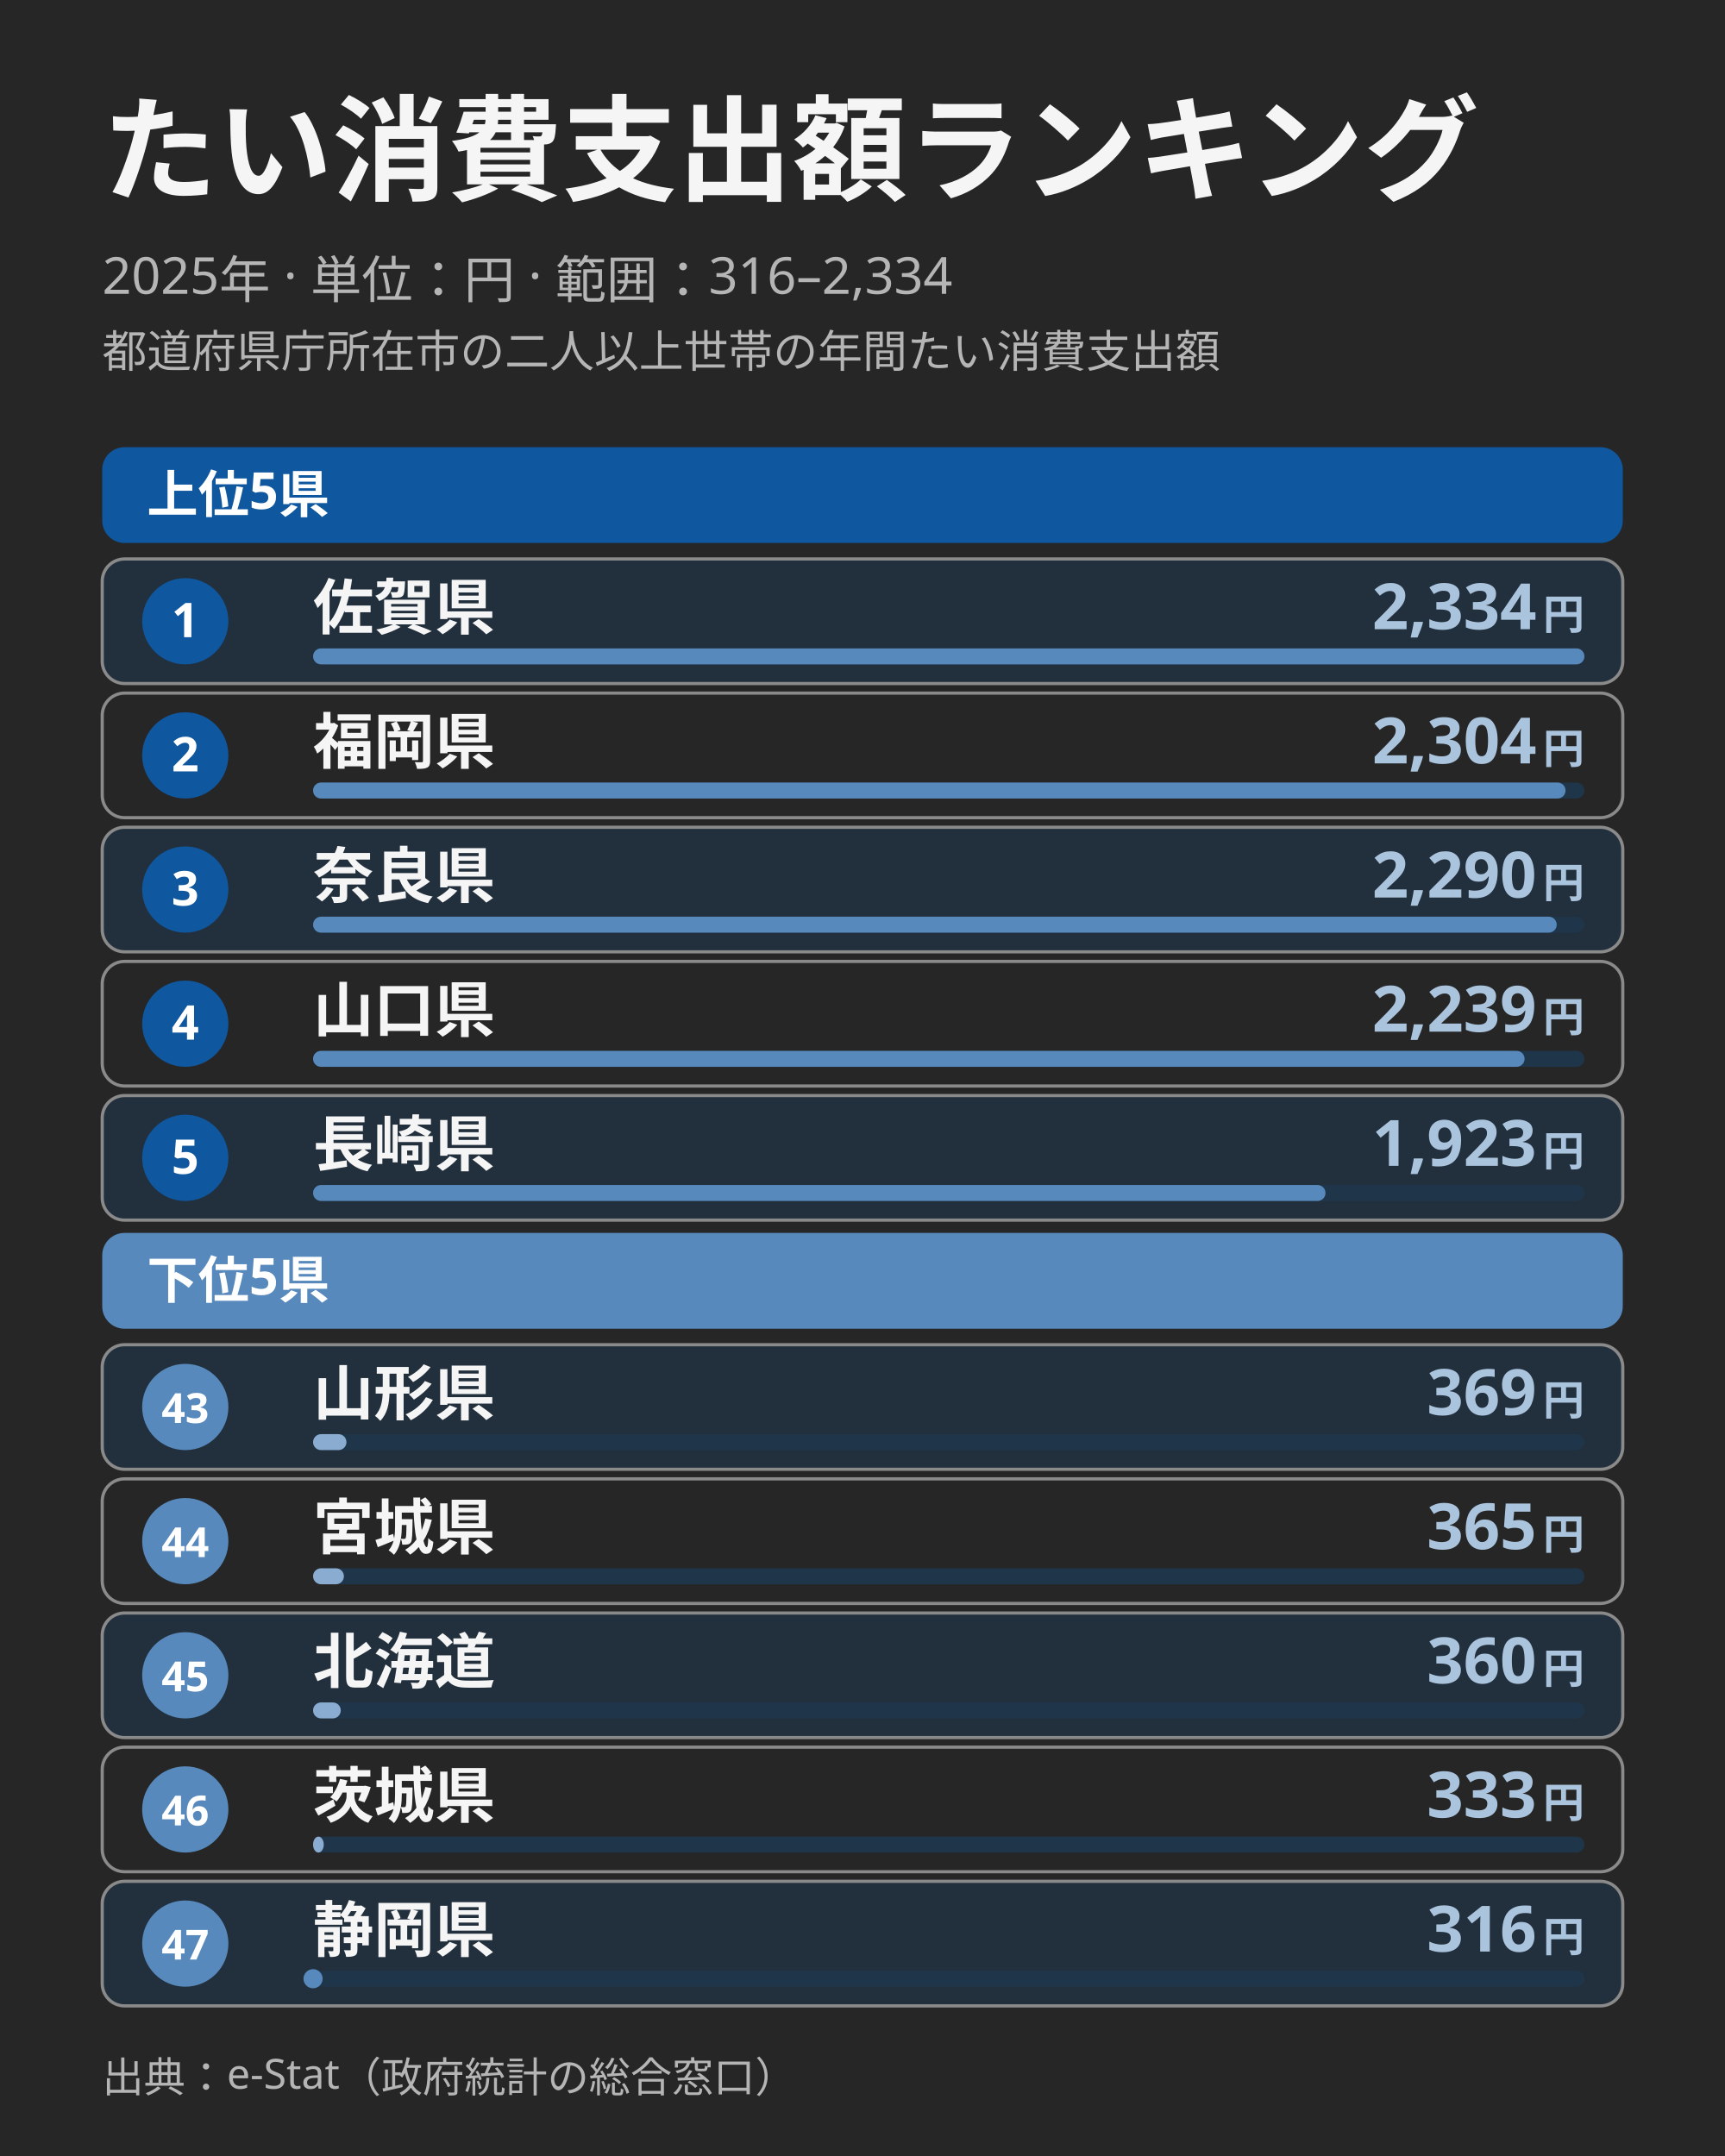
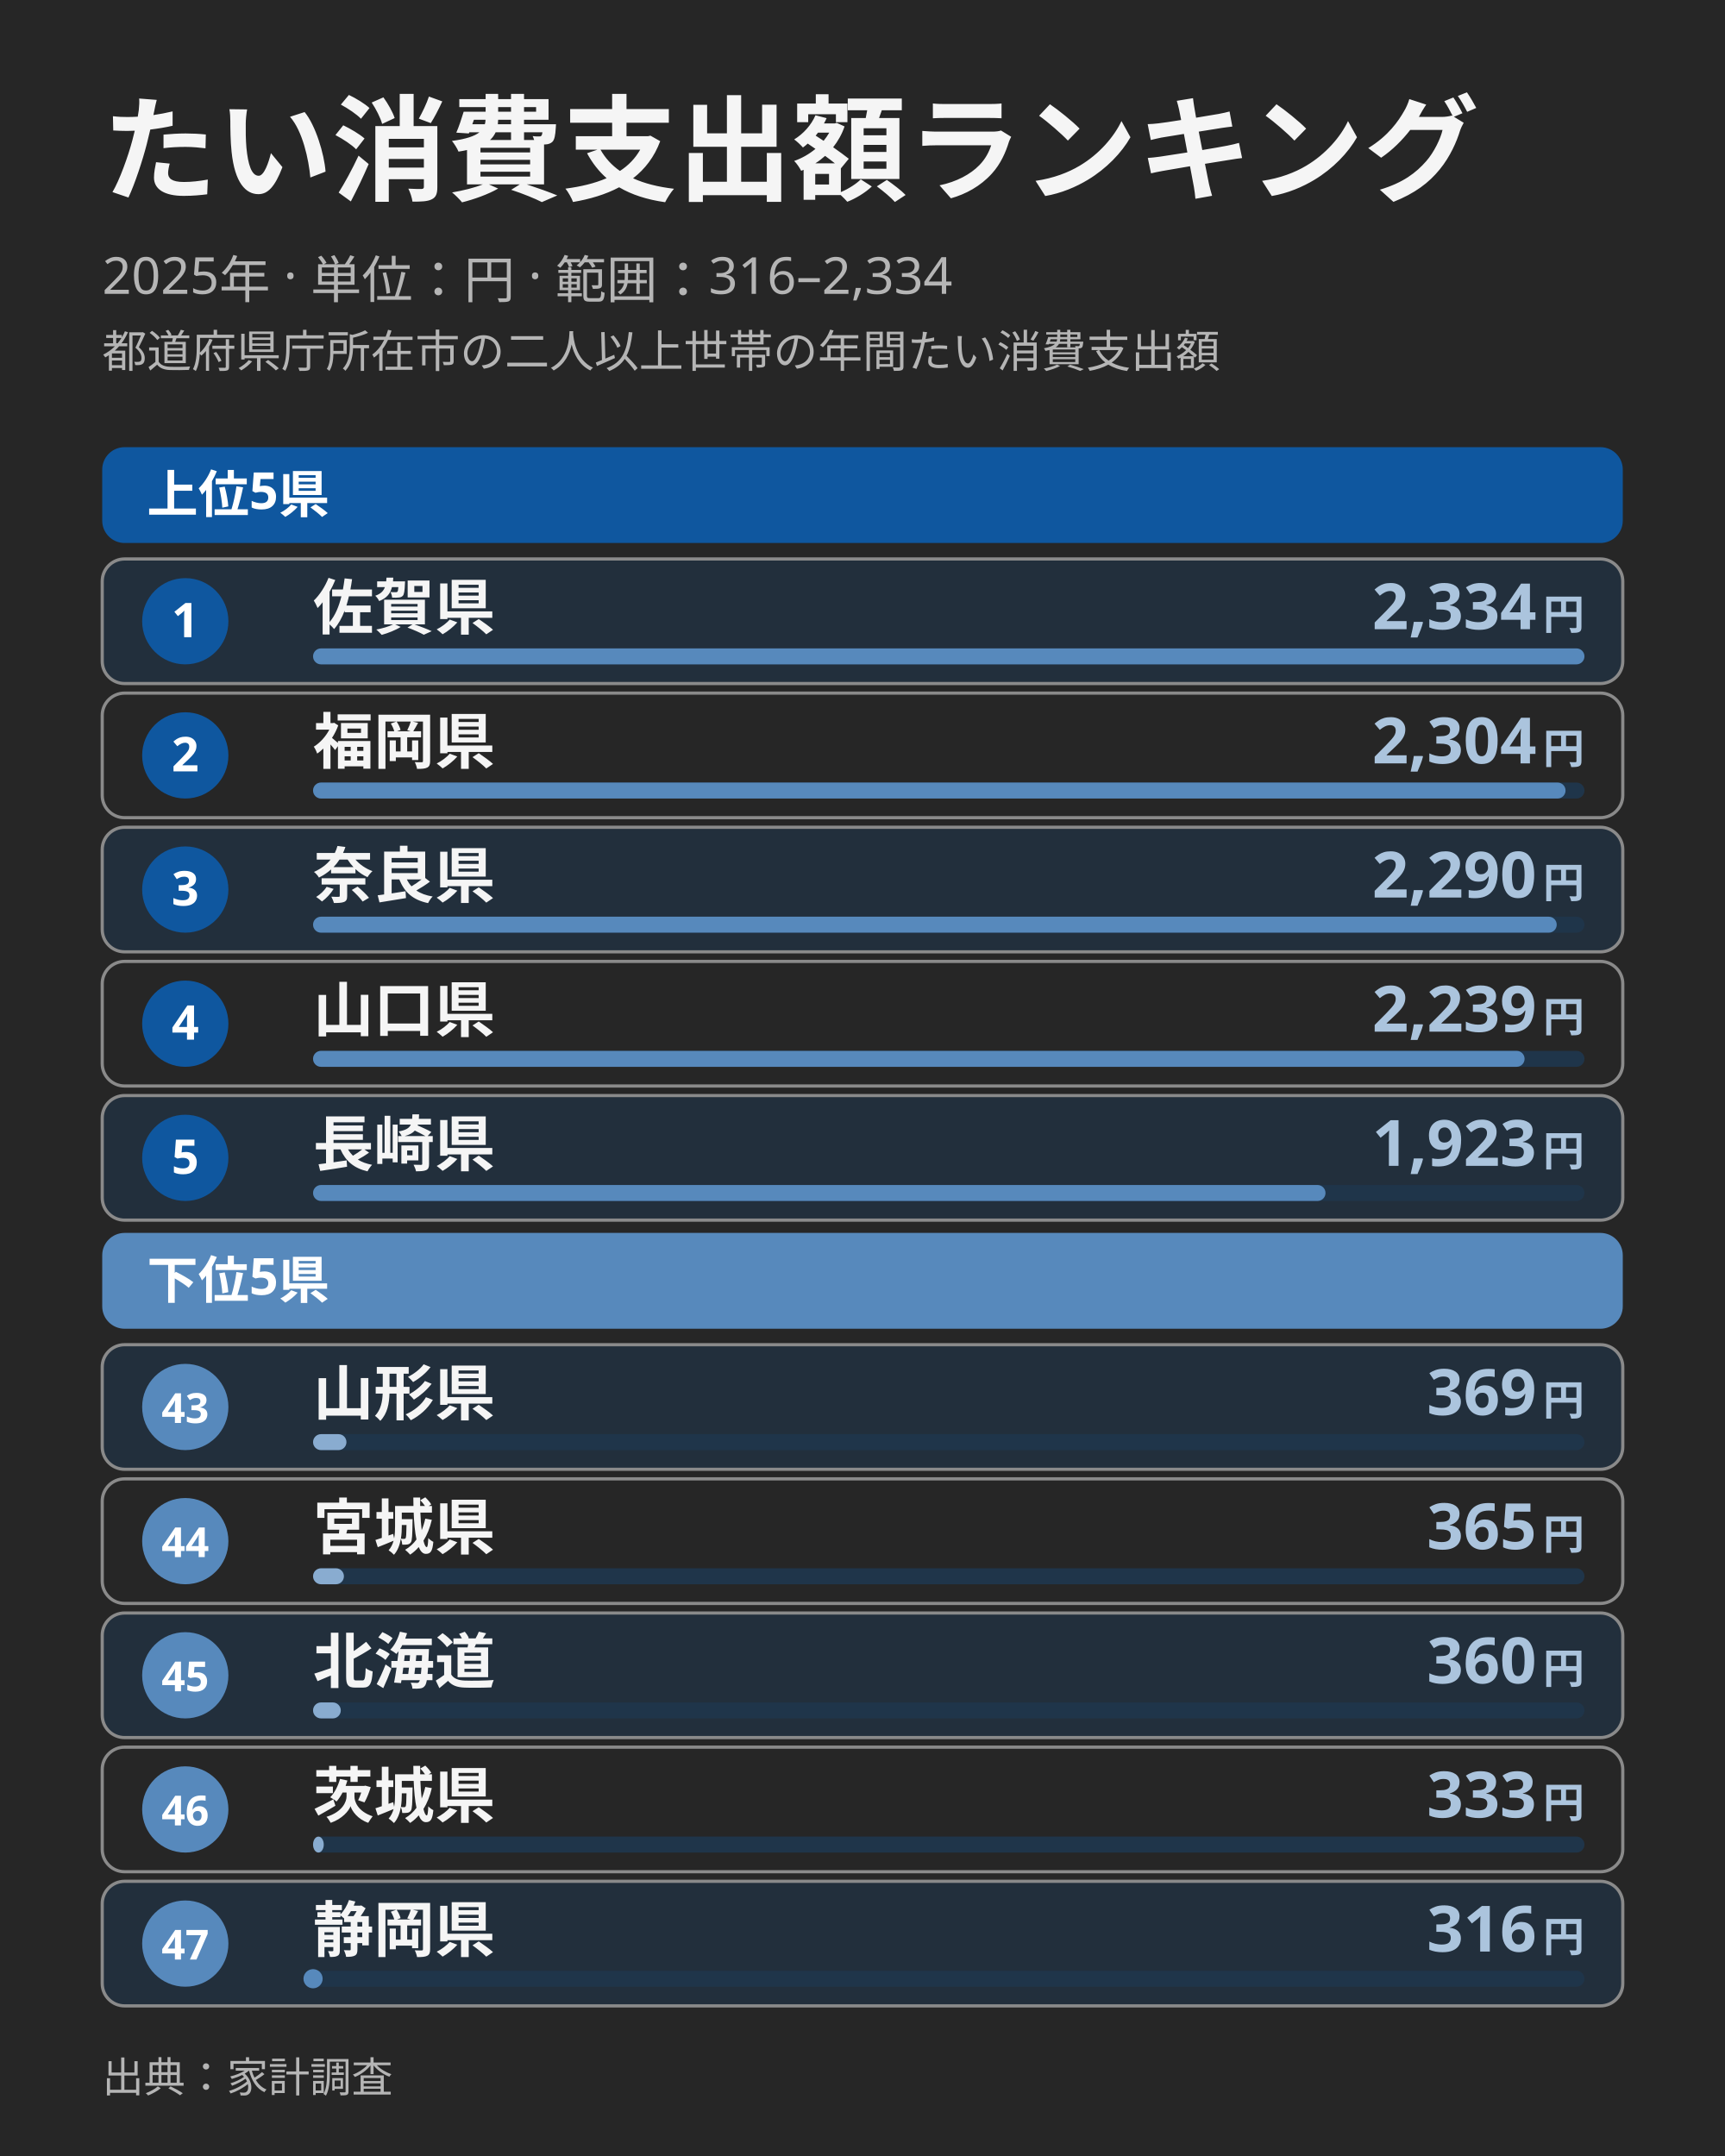
<svg xmlns="http://www.w3.org/2000/svg" width="1080" height="1350" viewBox="0 0 1080 1350" role="img" aria-label="たい消費支出額ランキング" data-theme="dark" data-image-template="bar" data-domain-min="316" data-domain-max="2334">
  <rect width="1080" height="1350" fill="#262626" />
  <g font-family="'Noto Sans JP','Hiragino Kaku Gothic ProN','Yu Gothic',Meiryo,sans-serif" fill="#F5F5F5">
    <text x="64" y="120" font-size="72" font-weight="700">たい消費支出額ランキング</text>
    <text x="64" y="184" font-size="32" fill="#B5B5B5">2025年 · 単位：円 · 範囲：316–2,334</text>
    <text x="64" y="230" font-size="28" fill="#B5B5B5">都道府県庁所在市の二人以上世帯の年間たい消費支出額</text>
    <rect x="64" y="280" width="952" height="60" rx="14" fill="#0f579f" />
    <text x="92" y="321" font-size="32" font-weight="700" fill="#FFFFFF">上位5県</text>
    <g data-rank="1" data-value="2334">
      <rect x="64" y="350" width="952" height="78" rx="14" fill="#222f3c" stroke="#8A8A8A" stroke-width="2" />
      <circle cx="116" cy="389" r="27" fill="#0f579f" />
      <text x="116" y="399" text-anchor="middle" font-size="30" font-weight="700" fill="#FFFFFF">1</text>
      <text x="196" y="394" font-size="38" font-weight="700" fill="#F5F5F5">佐賀県</text>
      <text x="992" y="394" text-anchor="end" font-size="40" font-weight="700" fill="#abc4dd">2,334<tspan font-size="26" dx="4">円</tspan>
      </text>
      <rect data-bar-track="true" x="196" y="406" width="796" height="10" rx="5" fill="#1f354a" />
      <rect data-bar-value="true" x="196" y="406" width="796" height="10" rx="5" fill="#5789bc" />
    </g>
    <g data-rank="2" data-value="2304">
      <rect x="64" y="434" width="952" height="78" rx="14" fill="#262626" stroke="#8A8A8A" stroke-width="2" />
      <circle cx="116" cy="473" r="27" fill="#0f579f" />
      <text x="116" y="483" text-anchor="middle" font-size="30" font-weight="700" fill="#FFFFFF">2</text>
      <text x="196" y="478" font-size="38" font-weight="700" fill="#F5F5F5">福岡県</text>
      <text x="992" y="478" text-anchor="end" font-size="40" font-weight="700" fill="#abc4dd">2,304<tspan font-size="26" dx="4">円</tspan>
      </text>
      <rect data-bar-track="true" x="196" y="490" width="796" height="10" rx="5" fill="#1f354a" />
      <rect data-bar-value="true" x="196" y="490" width="784.167" height="10" rx="5" fill="#5789bc" />
    </g>
    <g data-rank="3" data-value="2290">
      <rect x="64" y="518" width="952" height="78" rx="14" fill="#222f3c" stroke="#8A8A8A" stroke-width="2" />
      <circle cx="116" cy="557" r="27" fill="#0f579f" />
      <text x="116" y="567" text-anchor="middle" font-size="30" font-weight="700" fill="#FFFFFF">3</text>
      <text x="196" y="562" font-size="38" font-weight="700" fill="#F5F5F5">奈良県</text>
      <text x="992" y="562" text-anchor="end" font-size="40" font-weight="700" fill="#abc4dd">2,290<tspan font-size="26" dx="4">円</tspan>
      </text>
      <rect data-bar-track="true" x="196" y="574" width="796" height="10" rx="5" fill="#1f354a" />
      <rect data-bar-value="true" x="196" y="574" width="778.644" height="10" rx="5" fill="#5789bc" />
    </g>
    <g data-rank="4" data-value="2239">
      <rect x="64" y="602" width="952" height="78" rx="14" fill="#262626" stroke="#8A8A8A" stroke-width="2" />
      <circle cx="116" cy="641" r="27" fill="#0f579f" />
      <text x="116" y="651" text-anchor="middle" font-size="30" font-weight="700" fill="#FFFFFF">4</text>
      <text x="196" y="646" font-size="38" font-weight="700" fill="#F5F5F5">山口県</text>
      <text x="992" y="646" text-anchor="end" font-size="40" font-weight="700" fill="#abc4dd">2,239<tspan font-size="26" dx="4">円</tspan>
      </text>
      <rect data-bar-track="true" x="196" y="658" width="796" height="10" rx="5" fill="#1f354a" />
      <rect data-bar-value="true" x="196" y="658" width="758.527" height="10" rx="5" fill="#5789bc" />
    </g>
    <g data-rank="5" data-value="1923">
      <rect x="64" y="686" width="952" height="78" rx="14" fill="#222f3c" stroke="#8A8A8A" stroke-width="2" />
      <circle cx="116" cy="725" r="27" fill="#0f579f" />
      <text x="116" y="735" text-anchor="middle" font-size="30" font-weight="700" fill="#FFFFFF">5</text>
      <text x="196" y="730" font-size="38" font-weight="700" fill="#F5F5F5">長崎県</text>
      <text x="992" y="730" text-anchor="end" font-size="40" font-weight="700" fill="#abc4dd">1,923<tspan font-size="26" dx="4">円</tspan>
      </text>
      <rect data-bar-track="true" x="196" y="742" width="796" height="10" rx="5" fill="#1f354a" />
      <rect data-bar-value="true" x="196" y="742" width="633.881" height="10" rx="5" fill="#5789bc" />
    </g>
    <rect x="64" y="772" width="952" height="60" rx="14" fill="#5789bc" />
    <text x="92" y="813" font-size="32" font-weight="700" fill="#FFFFFF">下位5県</text>
    <g data-rank="43" data-value="369">
      <rect x="64" y="842" width="952" height="78" rx="14" fill="#222f3c" stroke="#8A8A8A" stroke-width="2" />
      <circle cx="116" cy="881" r="27" fill="#5789bc" />
      <text x="116" y="891" text-anchor="middle" font-size="26" font-weight="700" fill="#FFFFFF">43</text>
      <text x="196" y="886" font-size="38" font-weight="700" fill="#F5F5F5">山形県</text>
      <text x="992" y="886" text-anchor="end" font-size="40" font-weight="700" fill="#abc4dd">369<tspan font-size="26" dx="4">円</tspan>
      </text>
      <rect data-bar-track="true" x="196" y="898" width="796" height="10" rx="5" fill="#1f354a" />
      <rect data-bar-value="true" x="196" y="898" width="20.906" height="10" rx="5" fill="#89acd0" />
    </g>
    <g data-rank="44" data-value="365">
      <rect x="64" y="926" width="952" height="78" rx="14" fill="#262626" stroke="#8A8A8A" stroke-width="2" />
      <circle cx="116" cy="965" r="27" fill="#5789bc" />
      <text x="116" y="975" text-anchor="middle" font-size="26" font-weight="700" fill="#FFFFFF">44</text>
      <text x="196" y="970" font-size="38" font-weight="700" fill="#F5F5F5">宮城県</text>
      <text x="992" y="970" text-anchor="end" font-size="40" font-weight="700" fill="#abc4dd">365<tspan font-size="26" dx="4">円</tspan>
      </text>
      <rect data-bar-track="true" x="196" y="982" width="796" height="10" rx="5" fill="#1f354a" />
      <rect data-bar-value="true" x="196" y="982" width="19.328" height="10" rx="5" fill="#89acd0" />
    </g>
    <g data-rank="45" data-value="360">
      <rect x="64" y="1010" width="952" height="78" rx="14" fill="#222f3c" stroke="#8A8A8A" stroke-width="2" />
      <circle cx="116" cy="1049" r="27" fill="#5789bc" />
      <text x="116" y="1059" text-anchor="middle" font-size="26" font-weight="700" fill="#FFFFFF">45</text>
      <text x="196" y="1054" font-size="38" font-weight="700" fill="#F5F5F5">北海道</text>
      <text x="992" y="1054" text-anchor="end" font-size="40" font-weight="700" fill="#abc4dd">360<tspan font-size="26" dx="4">円</tspan>
      </text>
      <rect data-bar-track="true" x="196" y="1066" width="796" height="10" rx="5" fill="#1f354a" />
      <rect data-bar-value="true" x="196" y="1066" width="17.356" height="10" rx="5" fill="#89acd0" />
    </g>
    <g data-rank="46" data-value="333">
      <rect x="64" y="1094" width="952" height="78" rx="14" fill="#262626" stroke="#8A8A8A" stroke-width="2" />
      <circle cx="116" cy="1133" r="27" fill="#5789bc" />
      <text x="116" y="1143" text-anchor="middle" font-size="26" font-weight="700" fill="#FFFFFF">46</text>
      <text x="196" y="1138" font-size="38" font-weight="700" fill="#F5F5F5">茨城県</text>
      <text x="992" y="1138" text-anchor="end" font-size="40" font-weight="700" fill="#abc4dd">333<tspan font-size="26" dx="4">円</tspan>
      </text>
      <rect data-bar-track="true" x="196" y="1150" width="796" height="10" rx="5" fill="#1f354a" />
      <rect data-bar-value="true" x="196" y="1150" width="6.706" height="10" rx="5" fill="#89acd0" />
    </g>
    <g data-rank="47" data-value="316">
      <rect x="64" y="1178" width="952" height="78" rx="14" fill="#222f3c" stroke="#8A8A8A" stroke-width="2" />
      <circle cx="116" cy="1217" r="27" fill="#5789bc" />
      <text x="116" y="1227" text-anchor="middle" font-size="26" font-weight="700" fill="#FFFFFF">47</text>
      <text x="196" y="1222" font-size="38" font-weight="700" fill="#F5F5F5">静岡県</text>
      <text x="992" y="1222" text-anchor="end" font-size="40" font-weight="700" fill="#abc4dd">316<tspan font-size="26" dx="4">円</tspan>
      </text>
      <rect data-bar-track="true" x="196" y="1234" width="796" height="10" rx="5" fill="#1f354a" />
      <rect data-bar-value="true" x="196" y="1234" width="0" height="10" rx="5" fill="#89acd0" />
      <circle cx="196" cy="1239" r="6" fill="#5789bc" />
    </g>
-     <text x="64" y="1310" font-size="26" fill="#B5B5B5">出典：e-Stat（政府統計の総合窓口）</text>
+     <text x="64" y="1310" font-size="26" fill="#B5B5B5">出典：家計調査</text>
  </g>
</svg>
